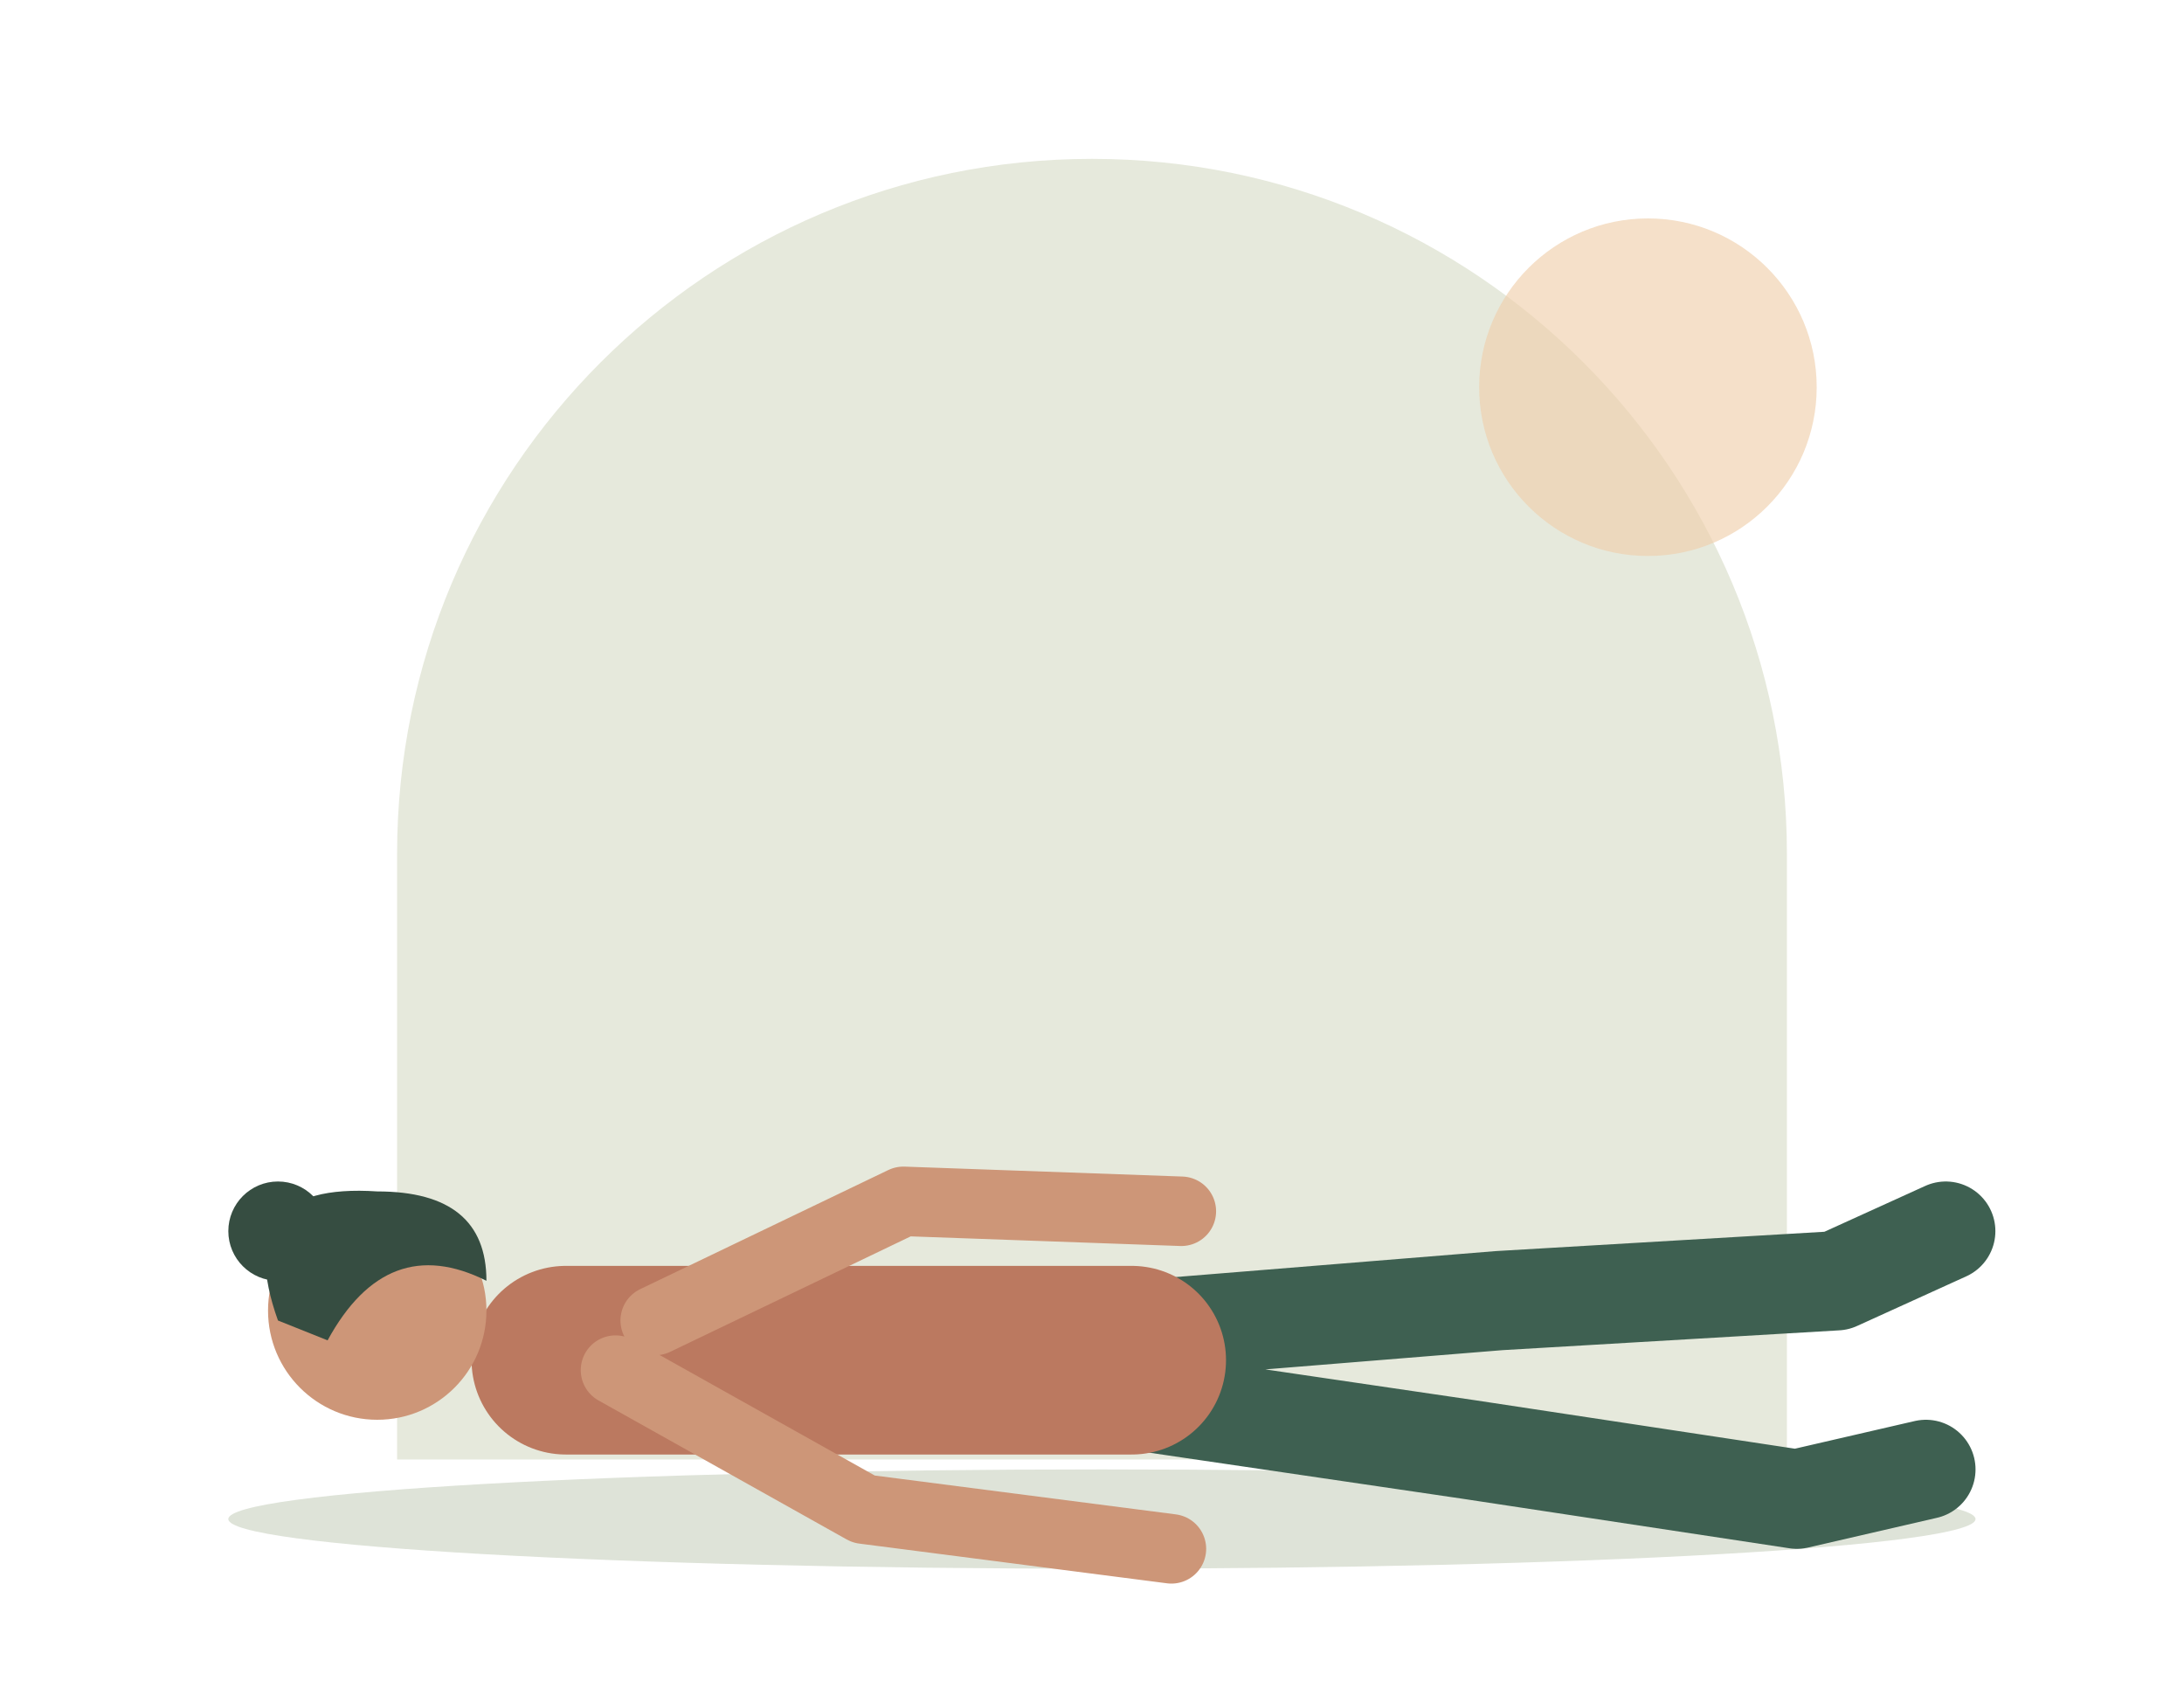
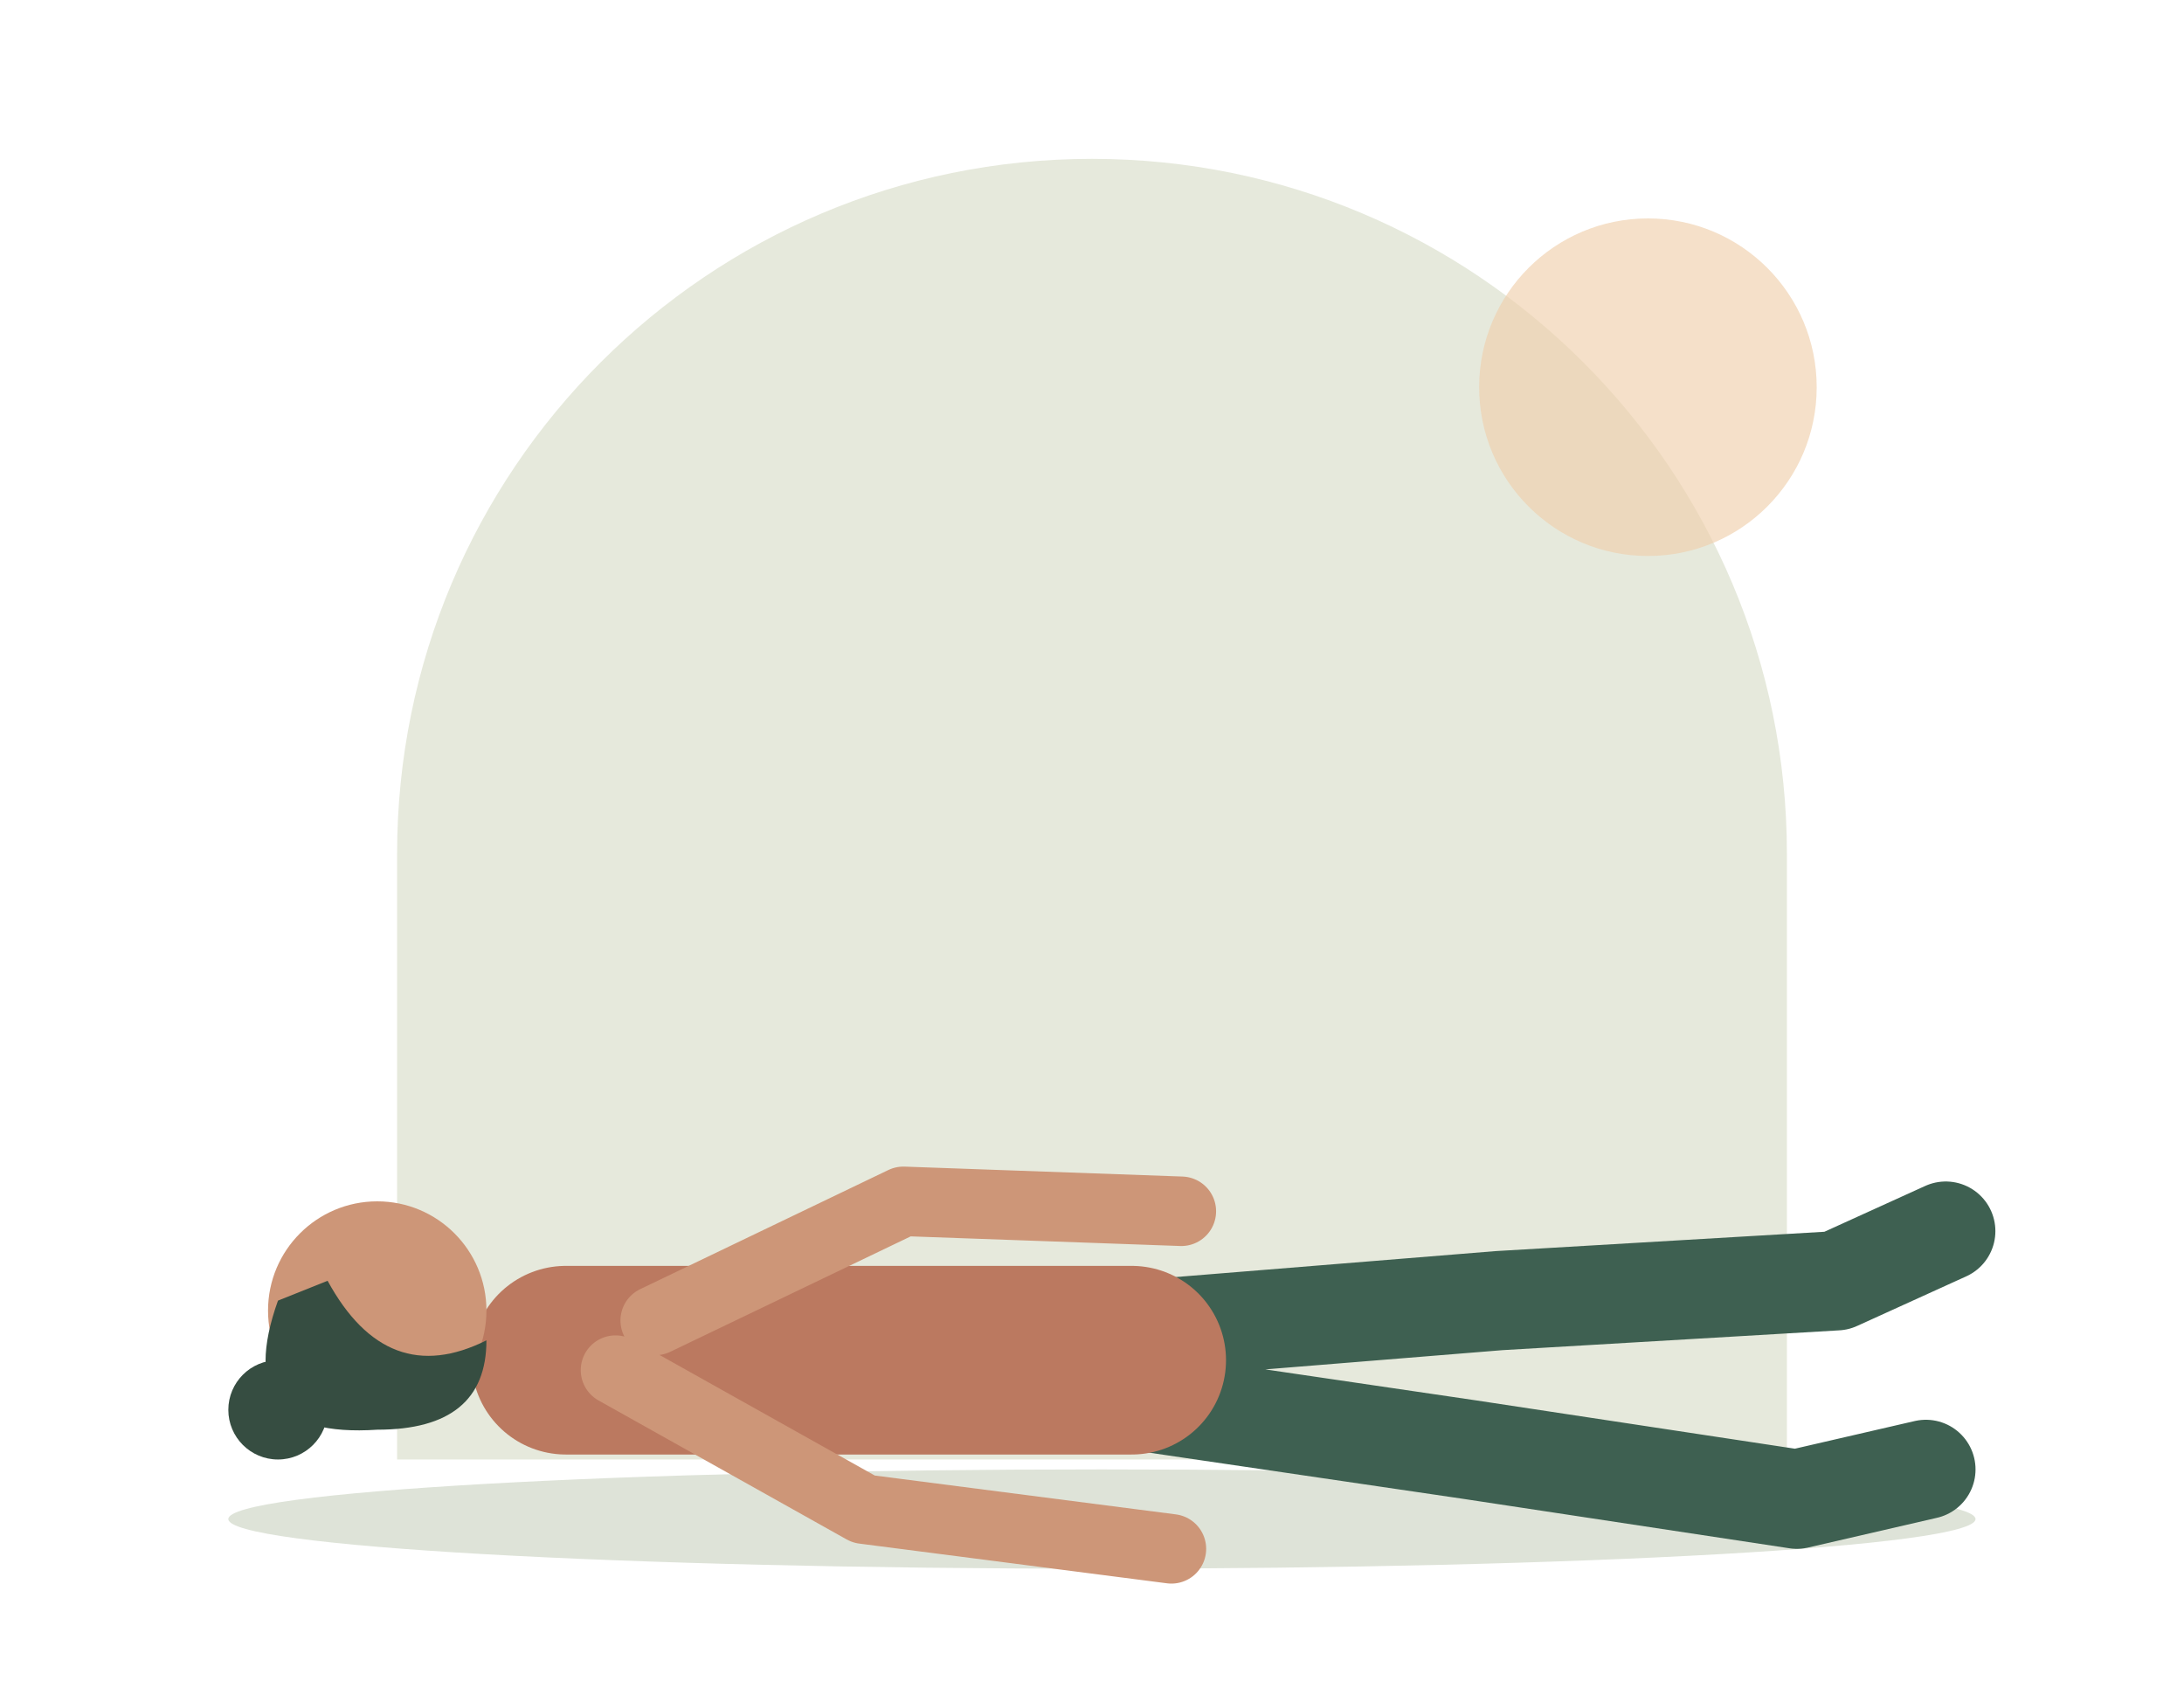
<svg xmlns="http://www.w3.org/2000/svg" width="440" height="340" viewBox="0 0 220 170">
  <path d="M40 147V86a70 70 0 0 1 140 0v61Z" fill="#e6e9dc" />
  <circle cx="166" cy="39" r="17" fill="#efcfac" opacity=".65" />
  <ellipse cx="111" cy="153" rx="88" ry="5" fill="#ccd4c3" opacity=".65" />
  <path d="M114 134 L151 131 L185 129 L196 124 M114 141 L148 146 L181 151 L194 148" stroke="#3e6051" stroke-width="10" fill="none" stroke-linecap="round" stroke-linejoin="round" />
  <path d="M57 137 L114 137" stroke="#bb7960" stroke-width="19" fill="none" stroke-linecap="round" />
  <path d="M62 138 L87 152 L118 156 M66 133 L91 121 L119 122" stroke="#cd9678" stroke-width="7" fill="none" stroke-linecap="round" stroke-linejoin="round" />
  <circle cx="38" cy="132" r="11" fill="#cd9678" />
-   <path d="M28 133 Q23 119 38 120 Q49 120 49 129 Q39 124 33 135Z" fill="#364d41" />
-   <circle cx="28" cy="124" r="5" fill="#364d41" />
+   <path d="M28 131 Q23 145 38 144 Q49 144 49 135 Q39 140 33 129Z" fill="#364d41" />
+   <circle cx="28" cy="142" r="5" fill="#364d41" />
</svg>
